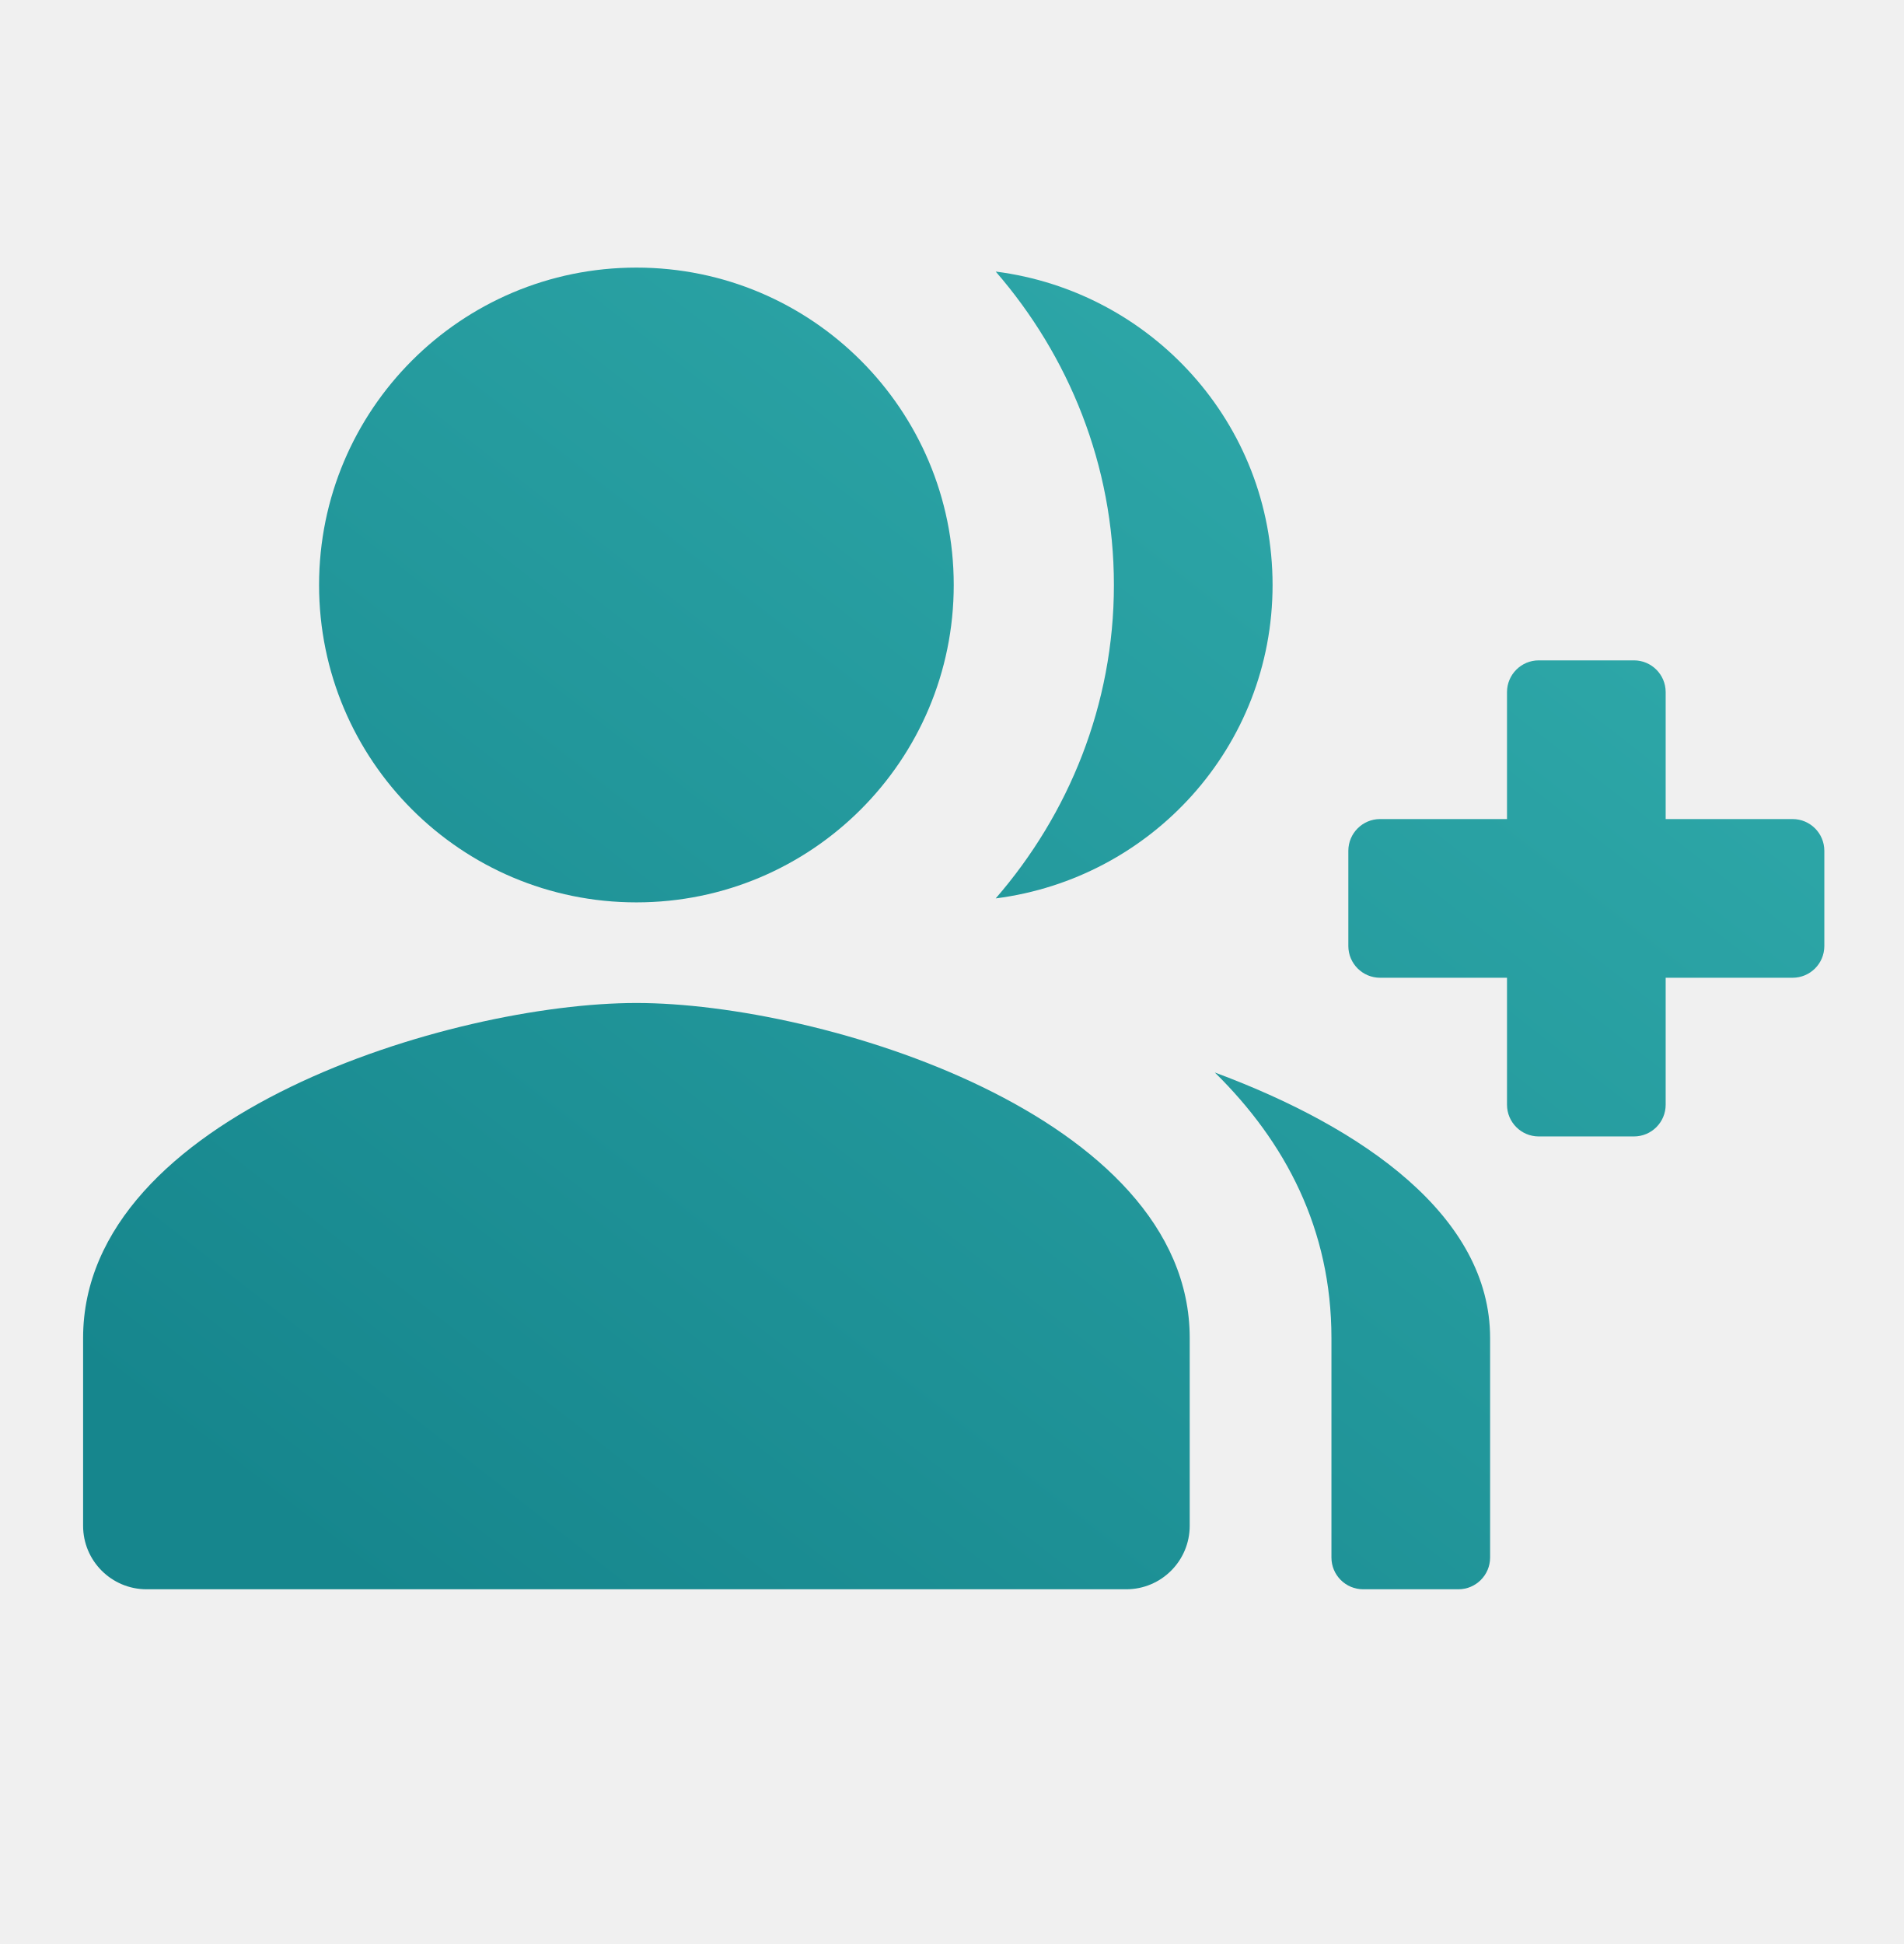
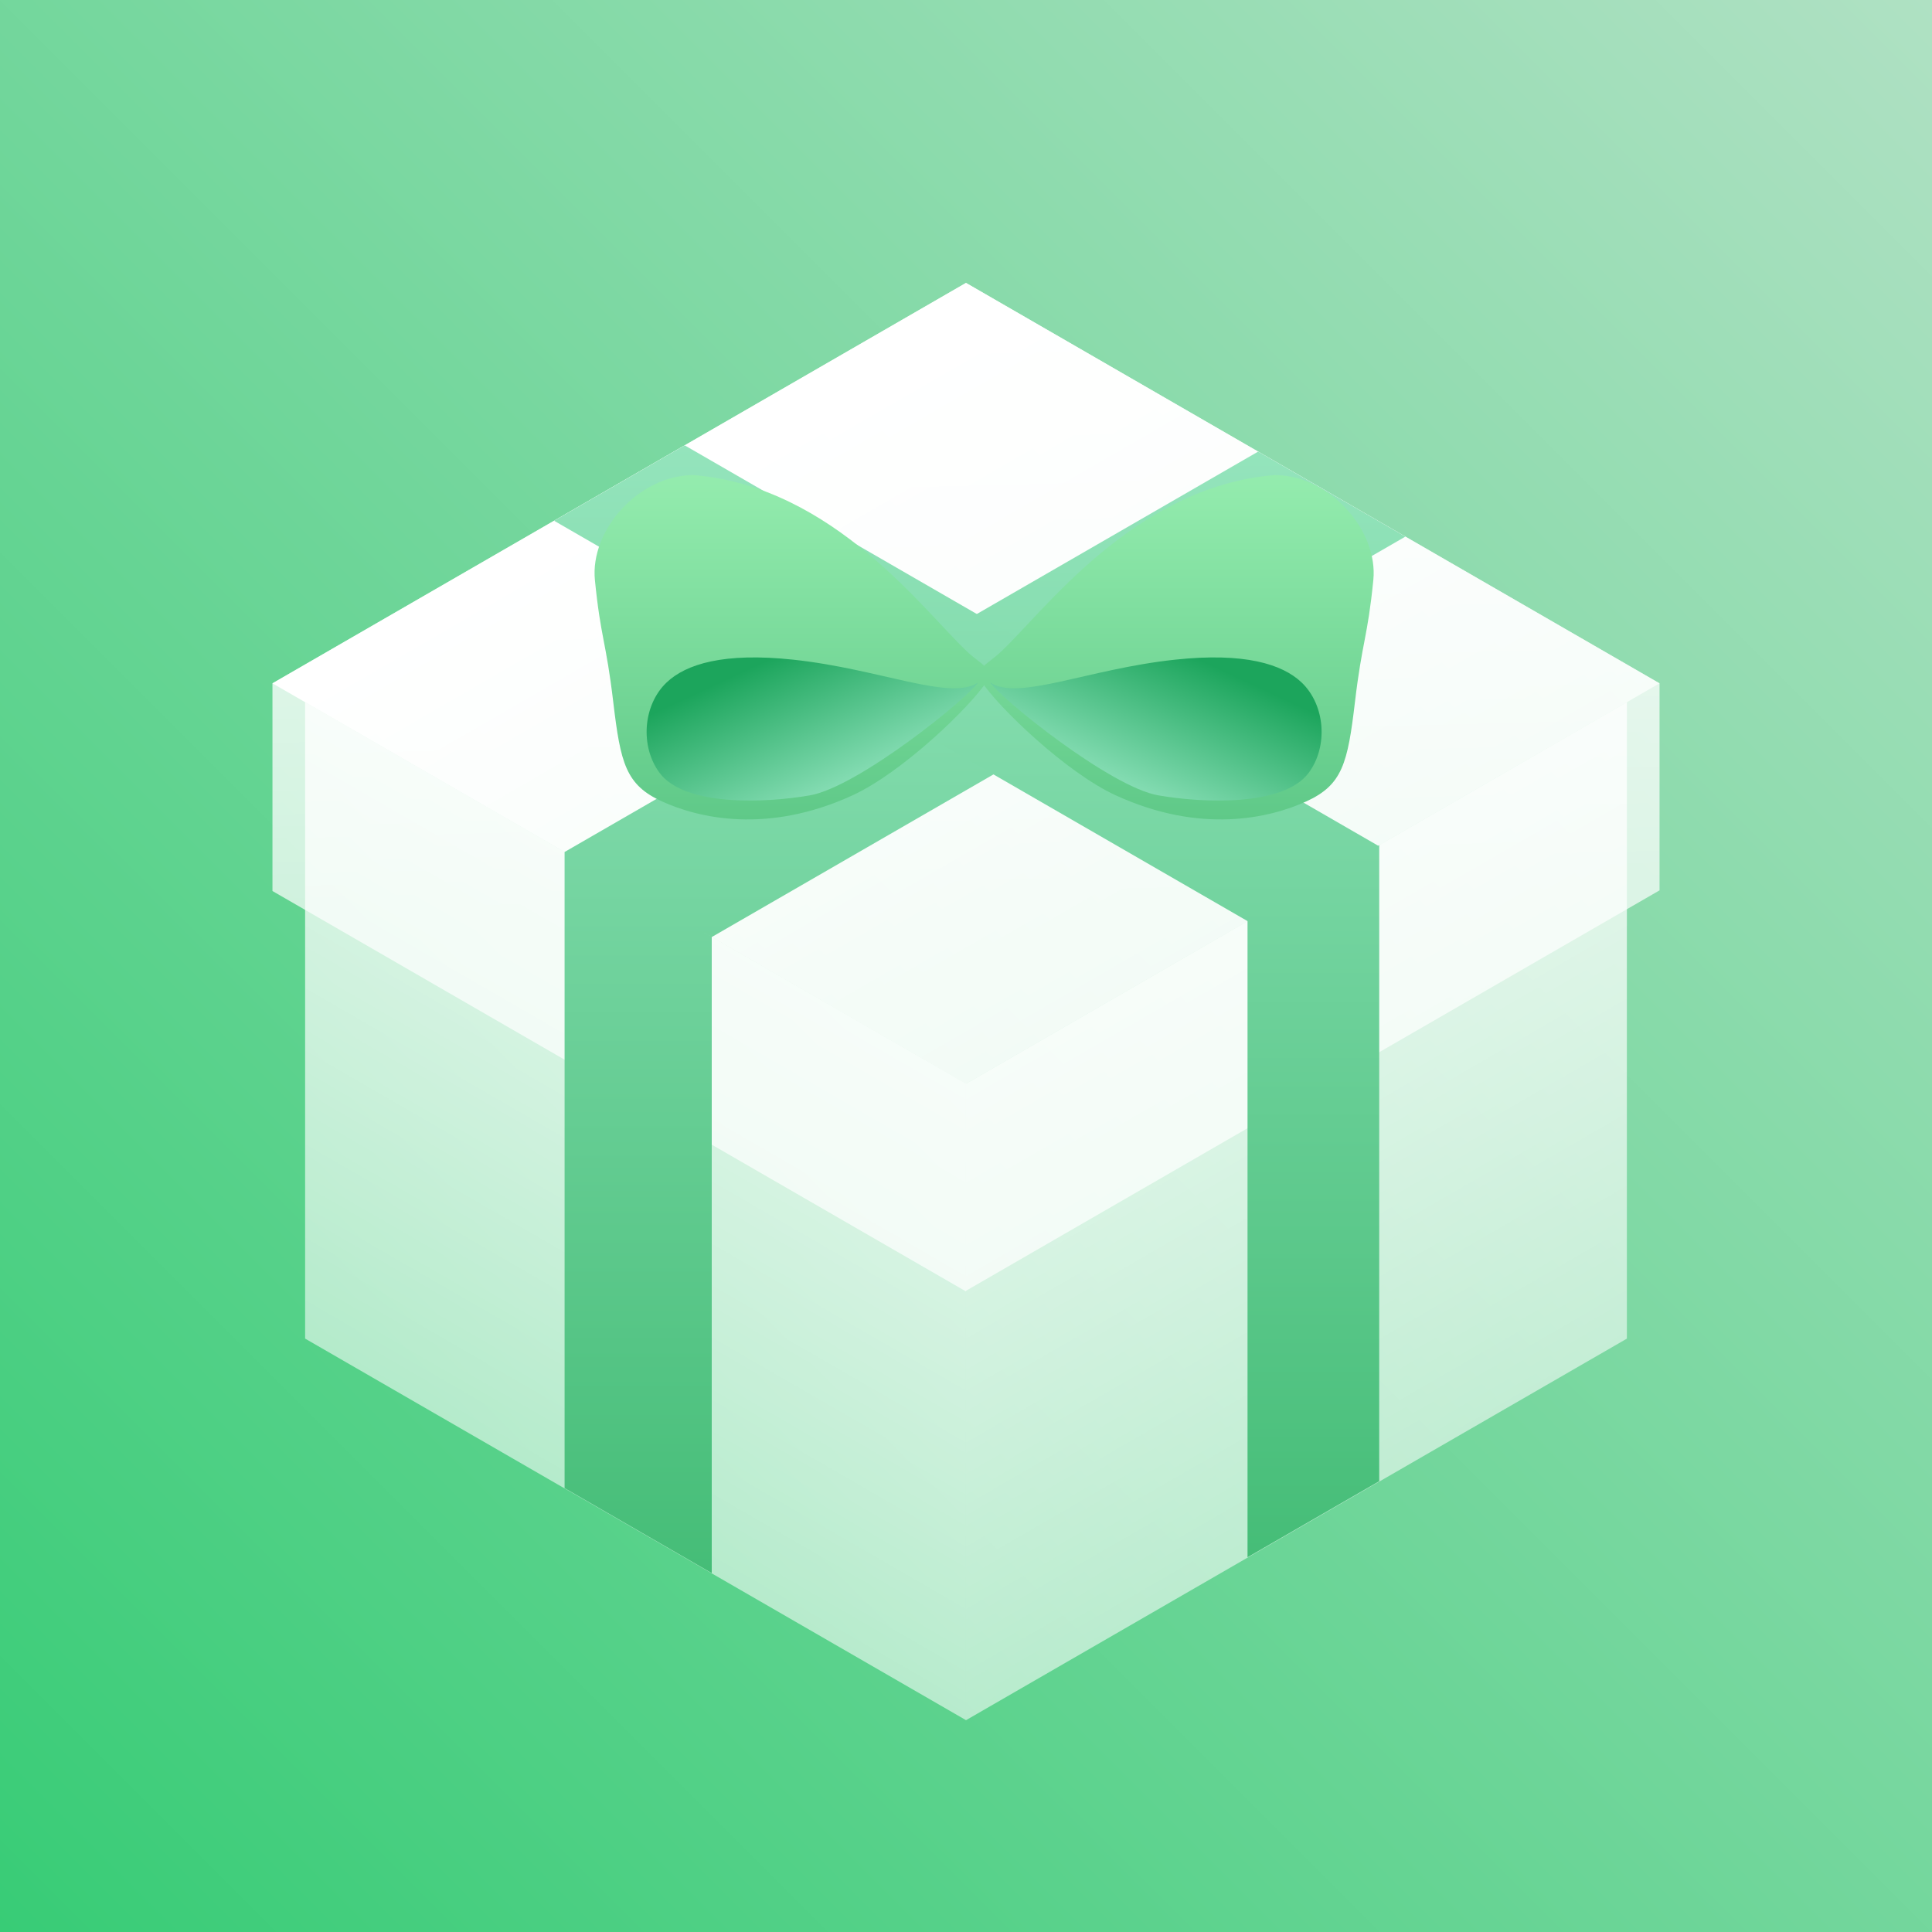
- <svg xmlns="http://www.w3.org/2000/svg" width="48" height="49" viewBox="0 0 48 49" fill="none">
-   <path d="M16.044 22.745C20.464 22.745 24.044 19.165 24.044 14.745C24.044 10.325 20.464 6.745 16.044 6.745C11.624 6.745 8.044 10.325 8.044 14.745C8.044 19.165 11.624 22.745 16.044 22.745Z" fill="url(#paint0_linear_5105_20483)" />
-   <path d="M41.992 20.645V17.445C41.992 17.004 41.634 16.645 41.192 16.645H38.792C38.351 16.645 37.992 17.004 37.992 17.445V20.645H34.792C34.351 20.645 33.992 21.004 33.992 21.445V23.845C33.992 24.287 34.351 24.645 34.792 24.645H37.992V27.845C37.992 28.287 38.351 28.645 38.792 28.645H41.192C41.634 28.645 41.992 28.287 41.992 27.845V24.645H45.192C45.634 24.645 45.992 24.287 45.992 23.845V21.445C45.992 21.004 45.634 20.645 45.192 20.645H41.992Z" fill="url(#paint1_linear_5105_20483)" />
-   <path d="M2.095 33.725C2.095 28.11 11.389 25.281 16.044 25.281C20.699 25.281 29.993 28.11 29.993 33.725V38.459C29.993 39.342 29.277 40.059 28.393 40.059H3.695C2.811 40.059 2.095 39.342 2.095 38.459V33.725Z" fill="url(#paint2_linear_5105_20483)" />
-   <path d="M25.102 6.845C26.942 8.965 28.082 11.725 28.082 14.745C28.082 17.765 26.942 20.525 25.102 22.645C29.022 22.145 32.082 18.825 32.082 14.745C32.082 10.665 29.022 7.345 25.102 6.845Z" fill="url(#paint3_linear_5105_20483)" />
-   <path d="M33.566 33.725C33.566 30.981 32.406 28.785 30.626 27.033C34.386 28.427 37.566 30.664 37.566 33.725V39.259C37.566 39.7 37.208 40.059 36.766 40.059H34.366C33.924 40.059 33.566 39.7 33.566 39.259V33.725Z" fill="url(#paint4_linear_5105_20483)" />
+ <svg xmlns="http://www.w3.org/2000/svg" width="78" height="78" viewBox="0 0 78 78" fill="none">
+   <g clip-path="url(#clip0_1180_19254)">
+     <rect width="78" height="78" fill="url(#paint0_linear_1180_19254)" />
+     <rect width="30.809" height="25.699" transform="matrix(0.866025 0.5 0 1 12.3184 28.344)" fill="url(#paint1_linear_1180_19254)" fill-opacity="0.8" />
+     <rect width="30.809" height="25.696" transform="matrix(0.866025 -0.5 0 1 39 43.7527)" fill="url(#paint2_linear_1180_19254)" fill-opacity="0.8" />
+     <rect width="32.331" height="32.331" transform="matrix(0.866025 -0.5 0.866025 0.5 11 27.5881)" fill="url(#paint3_linear_1180_19254)" />
+     <path d="M67 27.588V35.946L39 52.112V52.139L11 35.973V27.588L39 11.422L67 27.588Z" fill="url(#paint4_linear_1180_19254)" />
+     <path d="M56.739 21.664L28.739 37.829L26.225 36.377L28.735 37.827V63.51L22.794 60.079V34.397L50.795 18.232L56.739 21.664Z" fill="url(#paint5_linear_1180_19254)" />
+     <path d="M55.64 34.144L55.683 34.119V59.8L50.366 62.87V37.19L50.367 37.188L22.37 21.024L27.643 17.98L55.64 34.144Z" fill="url(#paint6_linear_1180_19254)" />
+     <path d="M27.997 19.181C33.683 19.637 37.352 24.75 39.111 26.367C39.593 26.81 40.092 26.966 39.843 27.508C39.159 28.554 36.41 31.198 34.417 32.11C30.971 33.689 28.194 33.023 26.729 32.357C25.264 31.691 25.052 30.816 24.759 28.344C24.466 25.871 24.252 25.766 24.018 23.419C23.816 21.4 25.799 19.181 27.997 19.181Z" fill="url(#paint7_linear_1180_19254)" />
+     <path d="M26.627 31.2C25.836 30.135 25.957 28.462 26.912 27.554C27.698 26.807 29.224 26.334 32.026 26.633C35.545 27.009 38.351 28.312 39.488 27.555C39.022 28.236 34.634 31.773 32.699 32.11C30.874 32.428 27.637 32.56 26.627 31.2Z" fill="url(#paint8_linear_1180_19254)" />
+     <path d="M51.465 19.181C45.78 19.637 42.11 24.75 40.352 26.367C39.869 26.81 39.37 26.966 39.619 27.508C40.303 28.554 43.053 31.198 45.046 32.11C48.492 33.689 51.269 33.023 52.734 32.357C54.199 31.691 54.41 30.816 54.703 28.344C54.996 25.871 55.21 25.766 55.445 23.419C55.646 21.4 53.663 19.181 51.465 19.181Z" fill="url(#paint9_linear_1180_19254)" />
+     <path d="M52.836 31.2C53.627 30.135 53.505 28.462 52.55 27.554C51.764 26.807 50.238 26.334 47.436 26.633C43.917 27.009 41.112 28.312 39.974 27.555C40.441 28.236 44.828 31.773 46.764 32.11C48.588 32.428 51.826 32.56 52.836 31.2Z" fill="url(#paint10_linear_1180_19254)" />
+   </g>
  <defs>
-     <linearGradient id="paint0_linear_5105_20483" x1="9.163" y1="40.059" x2="37.066" y2="4.264" gradientUnits="userSpaceOnUse">
-       <stop stop-color="#16868D" />
-       <stop offset="1" stop-color="#31ACAC" />
+     <linearGradient id="paint0_linear_1180_19254" x1="78" y1="0" x2="0" y2="78" gradientUnits="userSpaceOnUse">
+       <stop stop-color="#AFE1C3" />
+       <stop offset="1" stop-color="#38CC76" />
    </linearGradient>
-     <linearGradient id="paint1_linear_5105_20483" x1="9.163" y1="40.059" x2="37.066" y2="4.264" gradientUnits="userSpaceOnUse">
-       <stop stop-color="#16868D" />
-       <stop offset="1" stop-color="#31ACAC" />
+     <linearGradient id="paint1_linear_1180_19254" x1="15.405" y1="0" x2="15.405" y2="25.699" gradientUnits="userSpaceOnUse">
+       <stop stop-color="white" />
+       <stop offset="1" stop-color="white" stop-opacity="0.7" />
    </linearGradient>
-     <linearGradient id="paint2_linear_5105_20483" x1="9.163" y1="40.059" x2="37.066" y2="4.264" gradientUnits="userSpaceOnUse">
-       <stop stop-color="#16868D" />
-       <stop offset="1" stop-color="#31ACAC" />
+     <linearGradient id="paint2_linear_1180_19254" x1="15.405" y1="0" x2="15.405" y2="25.696" gradientUnits="userSpaceOnUse">
+       <stop stop-color="white" />
+       <stop offset="1" stop-color="white" stop-opacity="0.7" />
    </linearGradient>
-     <linearGradient id="paint3_linear_5105_20483" x1="9.163" y1="40.059" x2="37.066" y2="4.264" gradientUnits="userSpaceOnUse">
-       <stop stop-color="#16868D" />
-       <stop offset="1" stop-color="#31ACAC" />
+     <linearGradient id="paint3_linear_1180_19254" x1="16.166" y1="0" x2="16.166" y2="32.331" gradientUnits="userSpaceOnUse">
+       <stop stop-color="white" />
+       <stop offset="1" stop-color="white" stop-opacity="0.7" />
    </linearGradient>
-     <linearGradient id="paint4_linear_5105_20483" x1="9.163" y1="40.059" x2="37.066" y2="4.264" gradientUnits="userSpaceOnUse">
-       <stop stop-color="#16868D" />
-       <stop offset="1" stop-color="#31ACAC" />
+     <linearGradient id="paint4_linear_1180_19254" x1="38.15" y1="11.422" x2="38.787" y2="36.039" gradientUnits="userSpaceOnUse">
+       <stop stop-color="white" stop-opacity="0.9" />
+       <stop offset="1" stop-color="white" stop-opacity="0.7" />
    </linearGradient>
+     <linearGradient id="paint5_linear_1180_19254" x1="39.767" y1="18.232" x2="39.767" y2="63.51" gradientUnits="userSpaceOnUse">
+       <stop stop-color="#94E4BC" />
+       <stop offset="1" stop-color="#45BD77" />
+     </linearGradient>
+     <linearGradient id="paint6_linear_1180_19254" x1="39.026" y1="17.98" x2="39.026" y2="62.87" gradientUnits="userSpaceOnUse">
+       <stop stop-color="#94E4BC" />
+       <stop offset="1" stop-color="#45BD77" />
+     </linearGradient>
+     <linearGradient id="paint7_linear_1180_19254" x1="31.957" y1="19.181" x2="31.957" y2="33.082" gradientUnits="userSpaceOnUse">
+       <stop stop-color="#94ECAE" />
+       <stop offset="1" stop-color="#5FC988" />
+     </linearGradient>
+     <linearGradient id="paint8_linear_1180_19254" x1="31.2" y1="26.543" x2="33.695" y2="31.903" gradientUnits="userSpaceOnUse">
+       <stop stop-color="#1CA55C" />
+       <stop offset="1" stop-color="#86DDB4" />
+     </linearGradient>
+     <linearGradient id="paint9_linear_1180_19254" x1="47.506" y1="19.181" x2="47.506" y2="33.082" gradientUnits="userSpaceOnUse">
+       <stop stop-color="#94ECAE" />
+       <stop offset="1" stop-color="#5FC988" />
+     </linearGradient>
+     <linearGradient id="paint10_linear_1180_19254" x1="48.262" y1="26.543" x2="45.767" y2="31.903" gradientUnits="userSpaceOnUse">
+       <stop stop-color="#1CA55C" />
+       <stop offset="1" stop-color="#86DDB4" />
+     </linearGradient>
+     <clipPath id="clip0_1180_19254">
+       <rect width="78" height="78" fill="white" />
+     </clipPath>
  </defs>
</svg>
